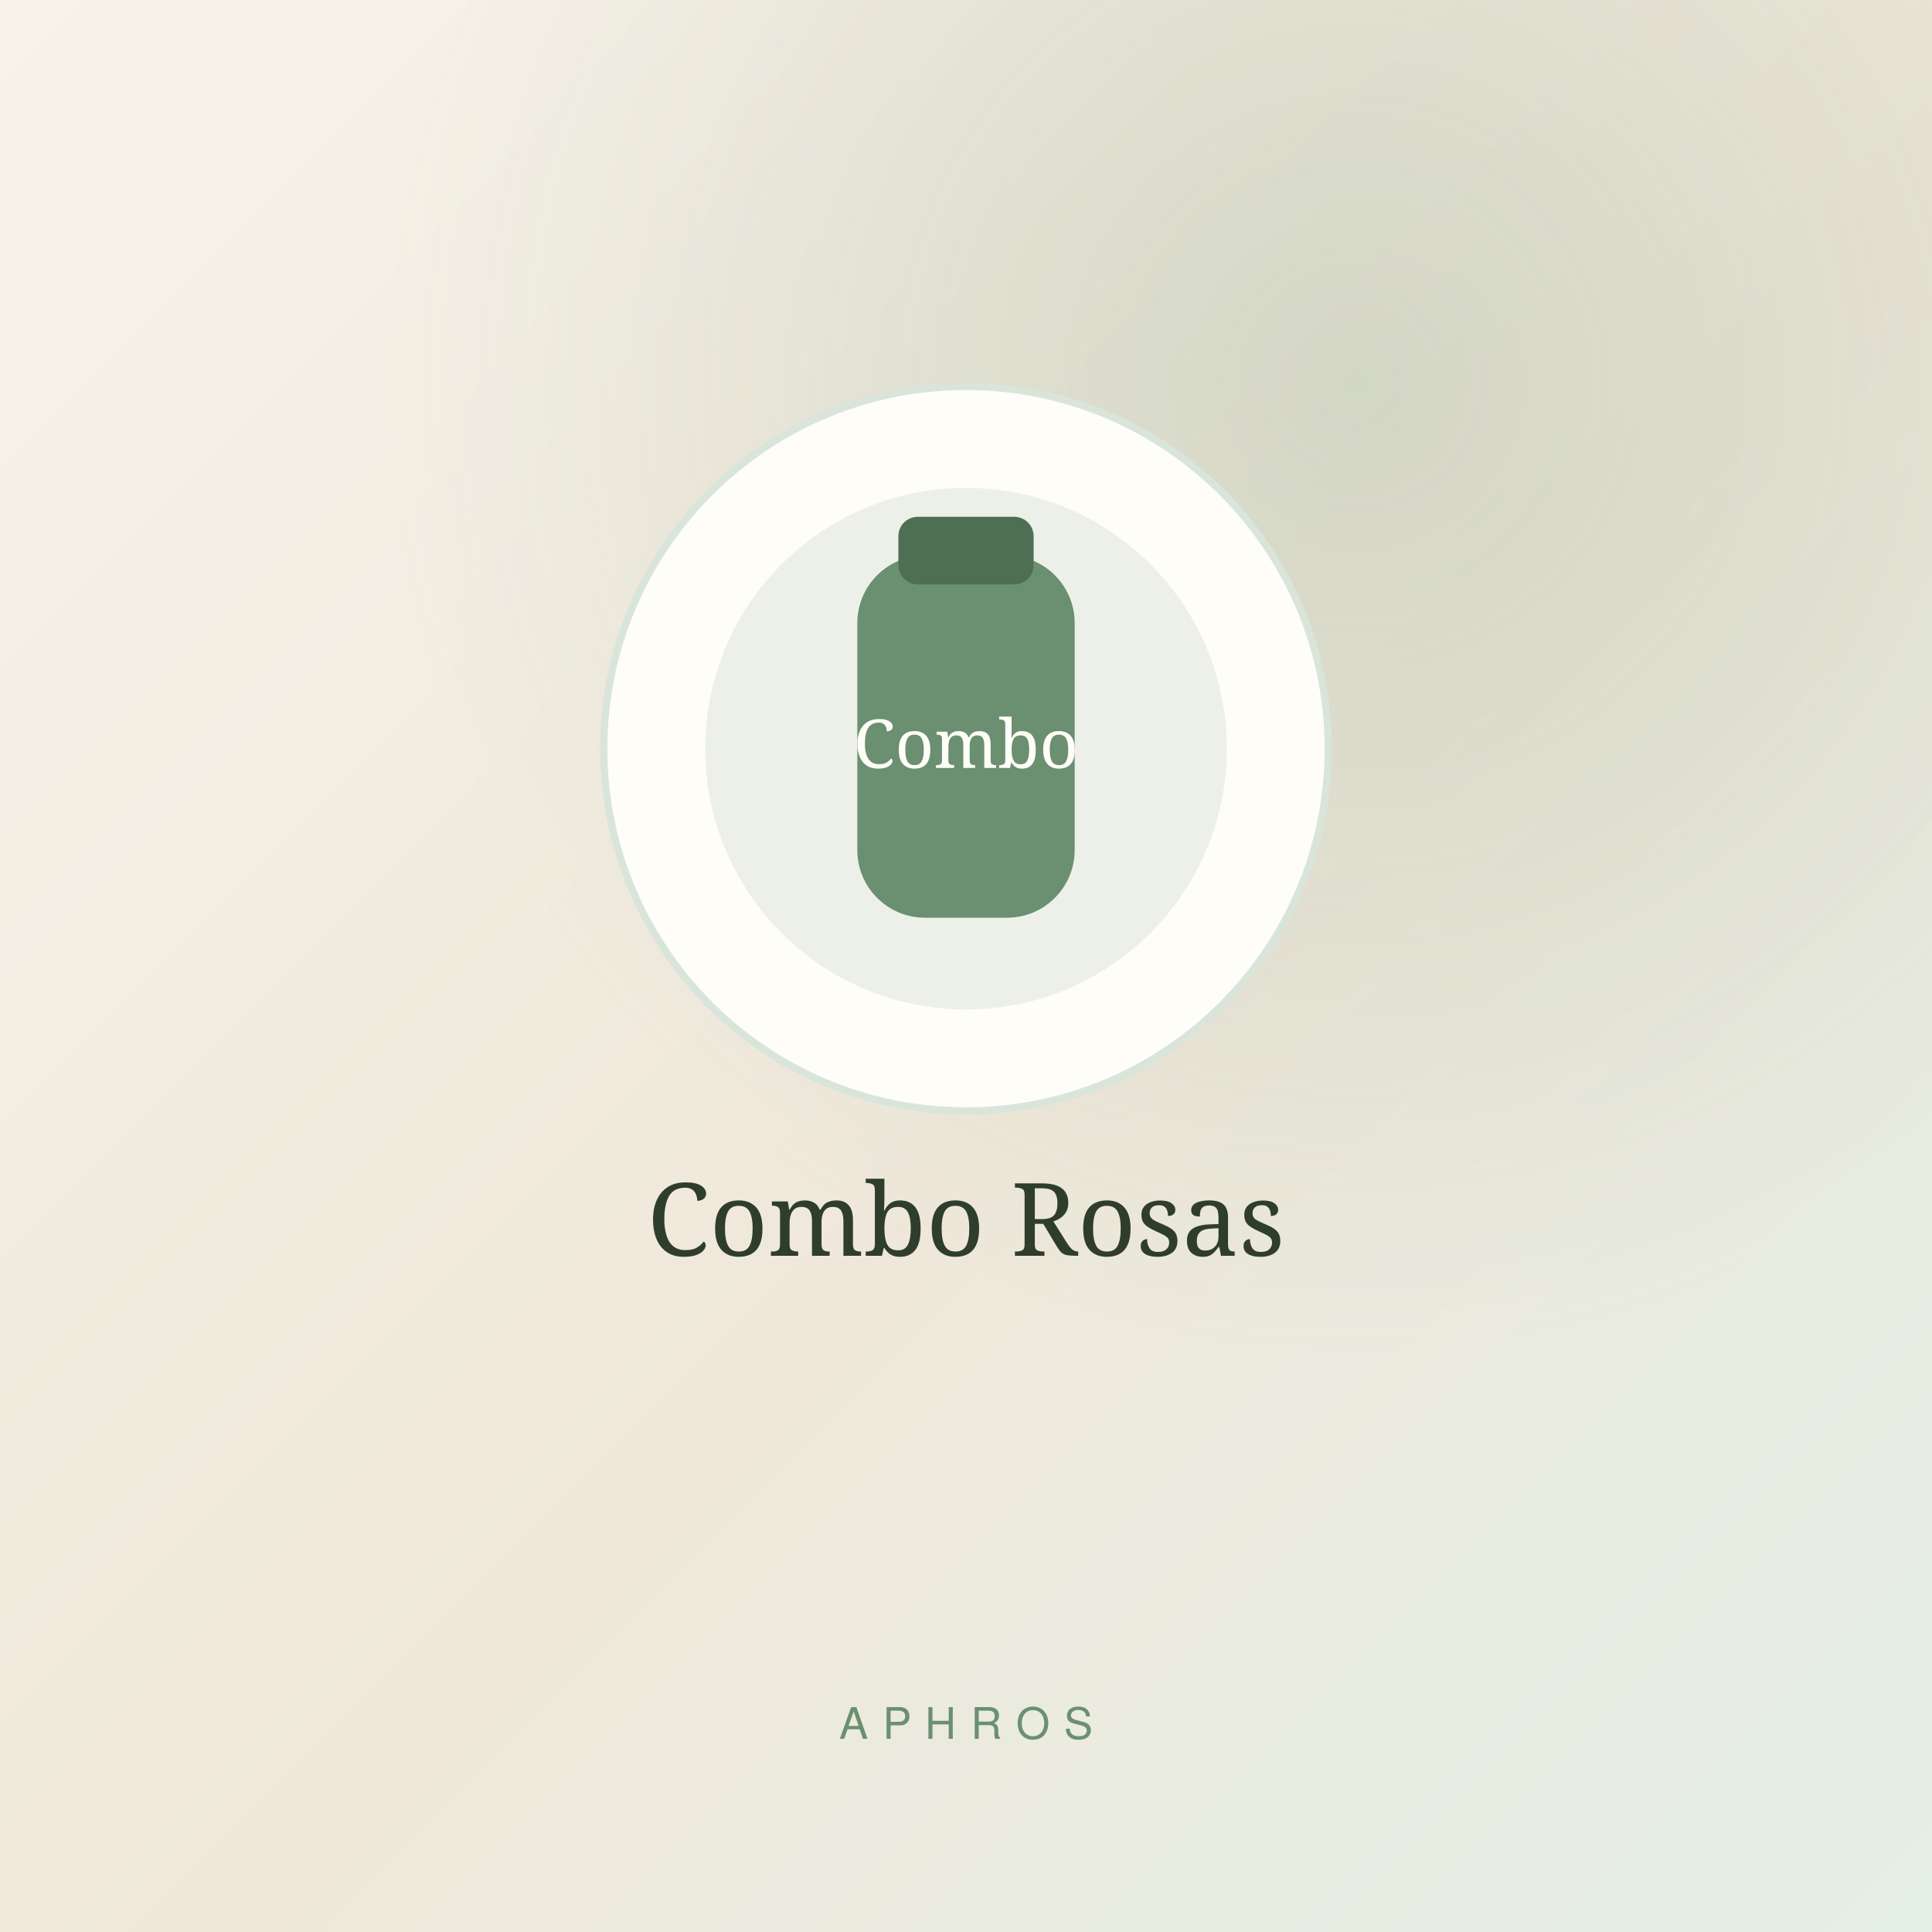
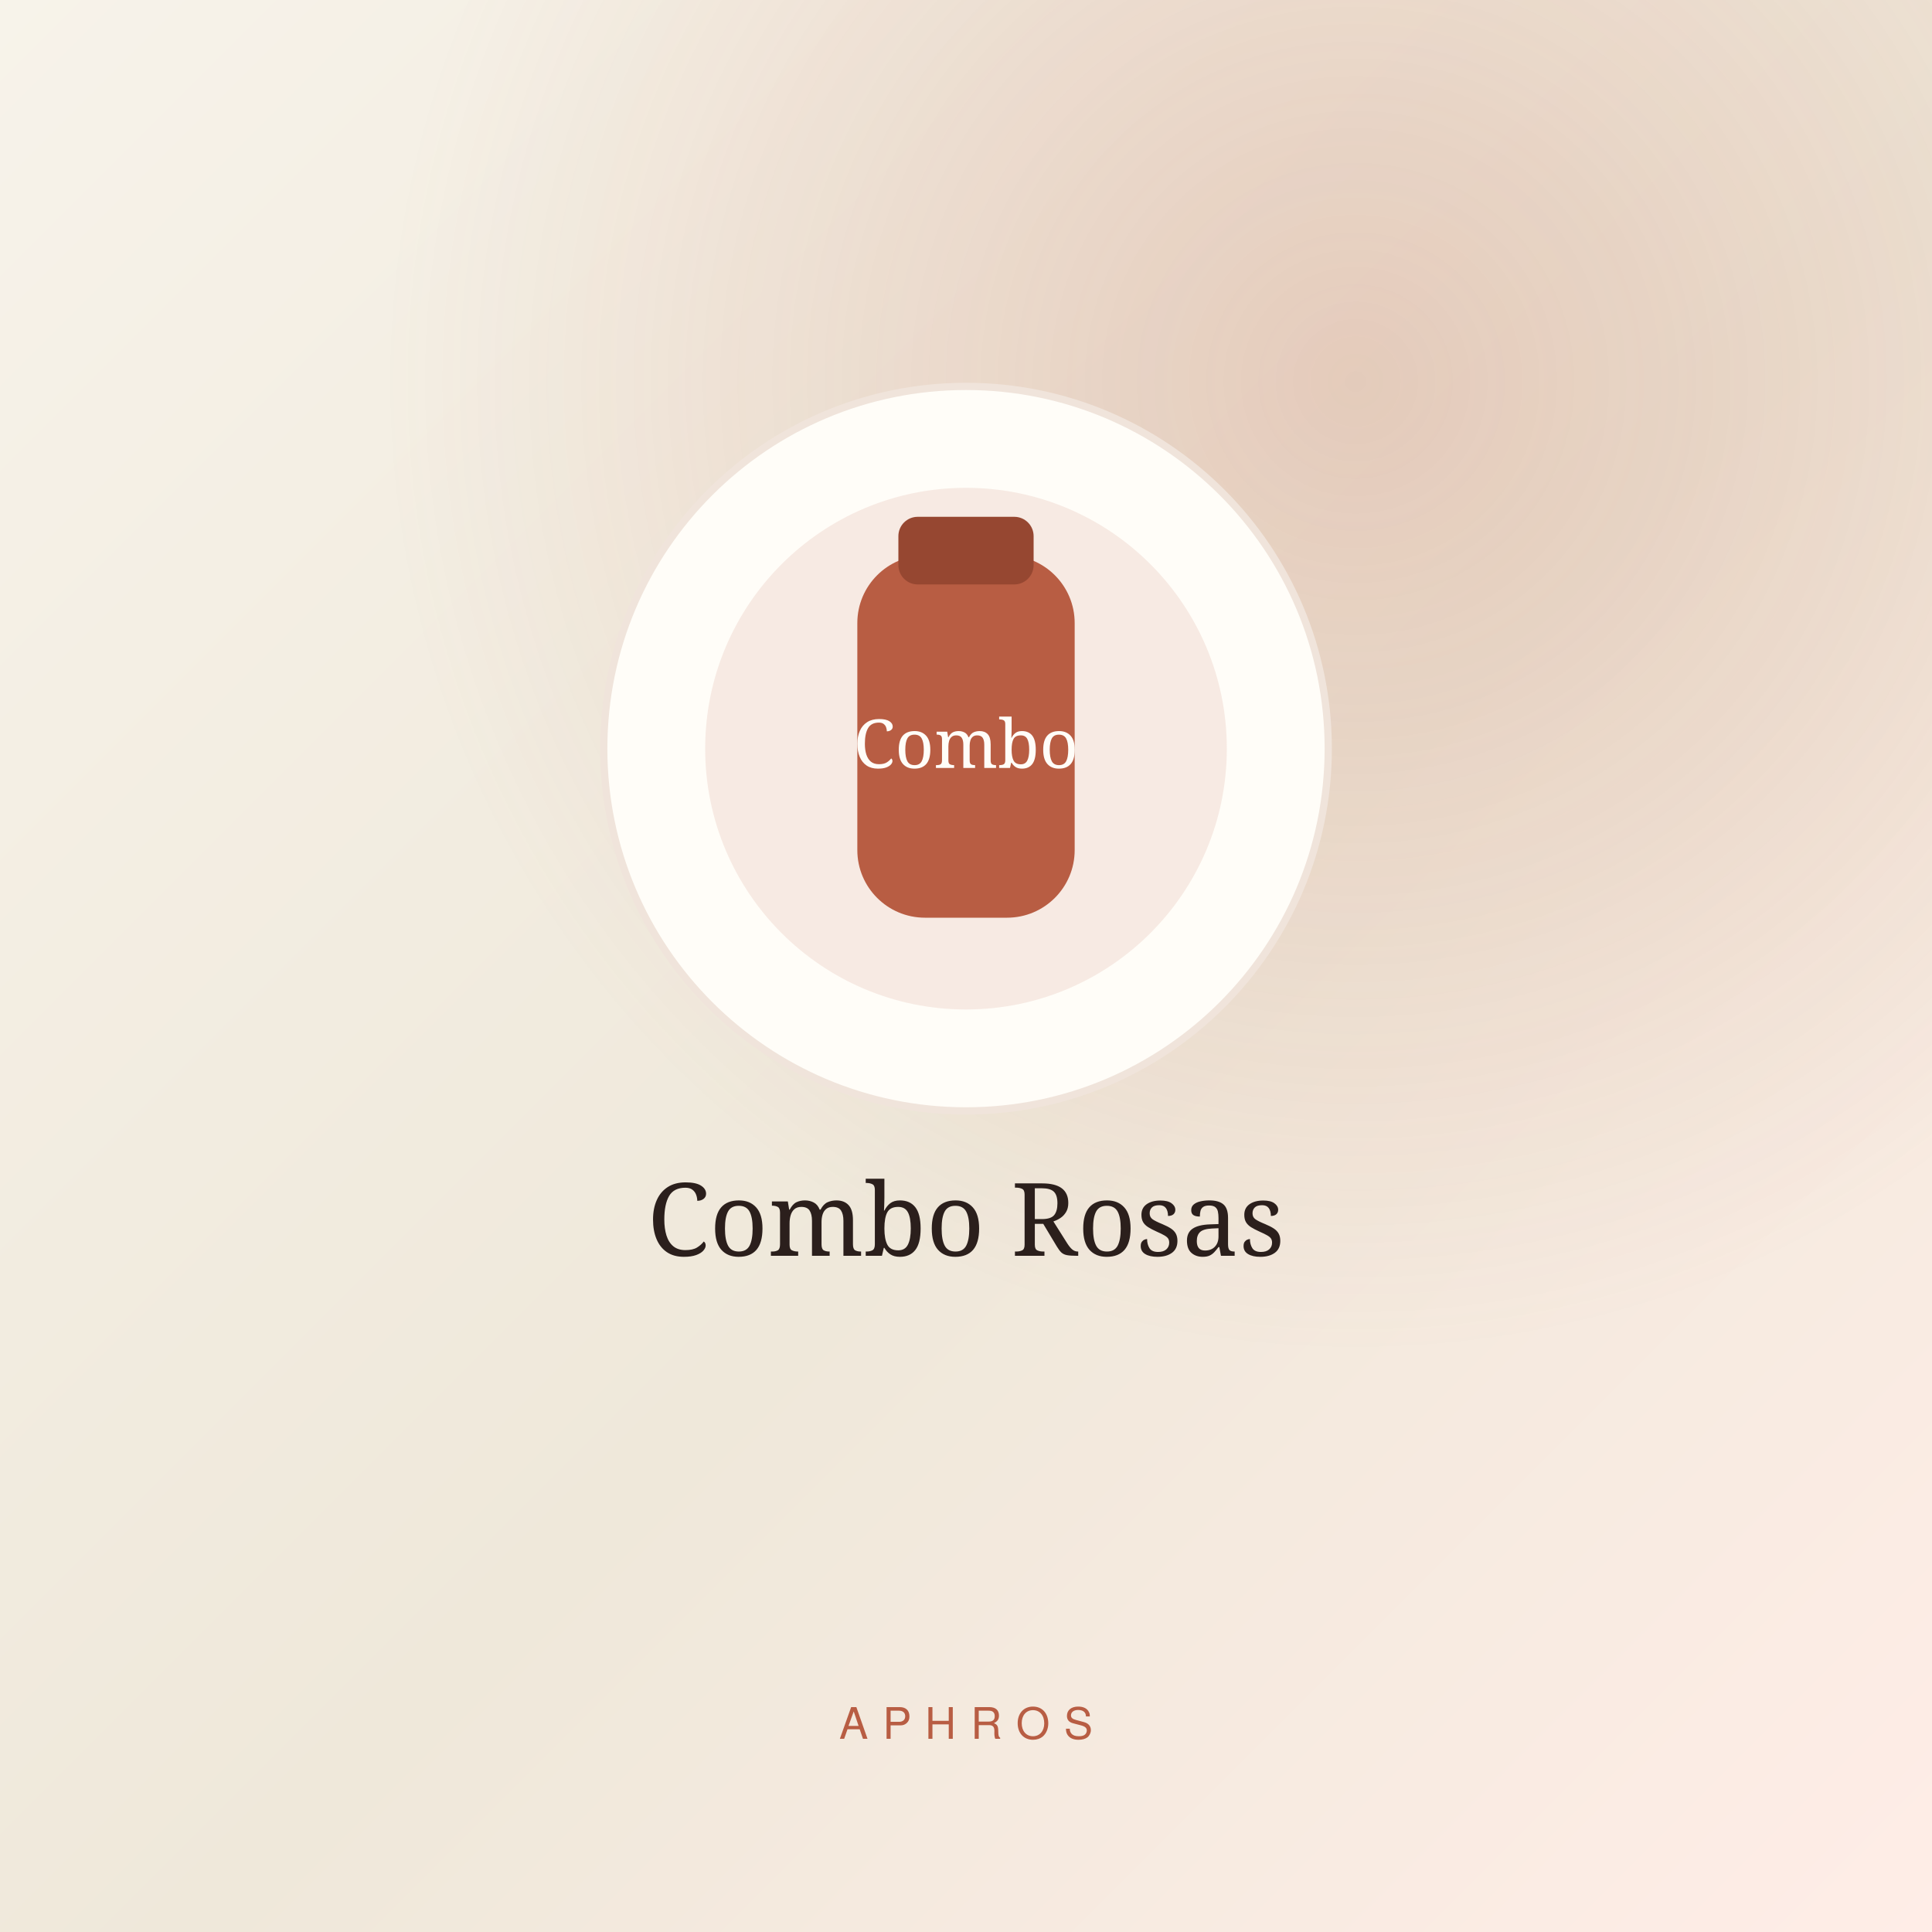
<svg xmlns="http://www.w3.org/2000/svg" width="800" height="800" viewBox="0 0 800 800" role="img" aria-label="Combo Rosas">
  <defs>
    <linearGradient id="bg" x1="0" y1="0" x2="1" y2="1">
      <stop offset="0%" stop-color="#f7f3ea" />
      <stop offset="55%" stop-color="#efe8da" />
-       <stop offset="100%" stop-color="#e4efe6" />
+       <stop offset="100%" stop-color="#ffede7" />
    </linearGradient>
    <radialGradient id="glow" cx="70%" cy="20%" r="50%">
-       <stop offset="0%" stop-color="#6b8f71" stop-opacity="0.22" />
-       <stop offset="100%" stop-color="#6b8f71" stop-opacity="0" />
+       <stop offset="0%" stop-color="#b85d43" stop-opacity="0.22" />
+       <stop offset="100%" stop-color="#b85d43" stop-opacity="0" />
    </radialGradient>
  </defs>
  <rect width="800" height="800" fill="url(#bg)" />
  <rect width="800" height="800" fill="url(#glow)" />
-   <circle cx="400" cy="310" r="150" fill="#fffdf8" stroke="#d9e5da" stroke-width="3" />
-   <circle cx="400" cy="310" r="108" fill="#6b8f71" fill-opacity="0.12" />
-   <rect x="355" y="230" width="90" height="150" rx="28" fill="#6b8f71" />
-   <rect x="372" y="214" width="56" height="28" rx="8" fill="#4f6f55" />
+   <circle cx="400" cy="310" r="150" fill="#fffdf8" stroke="#f0e4db" stroke-width="3" />
+   <circle cx="400" cy="310" r="108" fill="#b85d43" fill-opacity="0.12" />
+   <rect x="355" y="230" width="90" height="150" rx="28" fill="#b85d43" />
+   <rect x="372" y="214" width="56" height="28" rx="8" fill="#964731" />
  <text x="400" y="318" text-anchor="middle" font-family="Georgia, serif" font-size="28" fill="#fffdf8">Combo</text>
-   <text x="400" y="520" text-anchor="middle" font-family="Georgia, serif" font-size="42" fill="#2f3d2c">Combo Rosas</text>
-   <text x="400" y="720" text-anchor="middle" font-family="Helvetica, Arial, sans-serif" font-size="18" letter-spacing="6" fill="#6b8f71">APHROS</text>
+   <text x="400" y="520" text-anchor="middle" font-family="Georgia, serif" font-size="42" fill="#2b1f1c">Combo Rosas</text>
+   <text x="400" y="720" text-anchor="middle" font-family="Helvetica, Arial, sans-serif" font-size="18" letter-spacing="6" fill="#b85d43">APHROS</text>
</svg>
